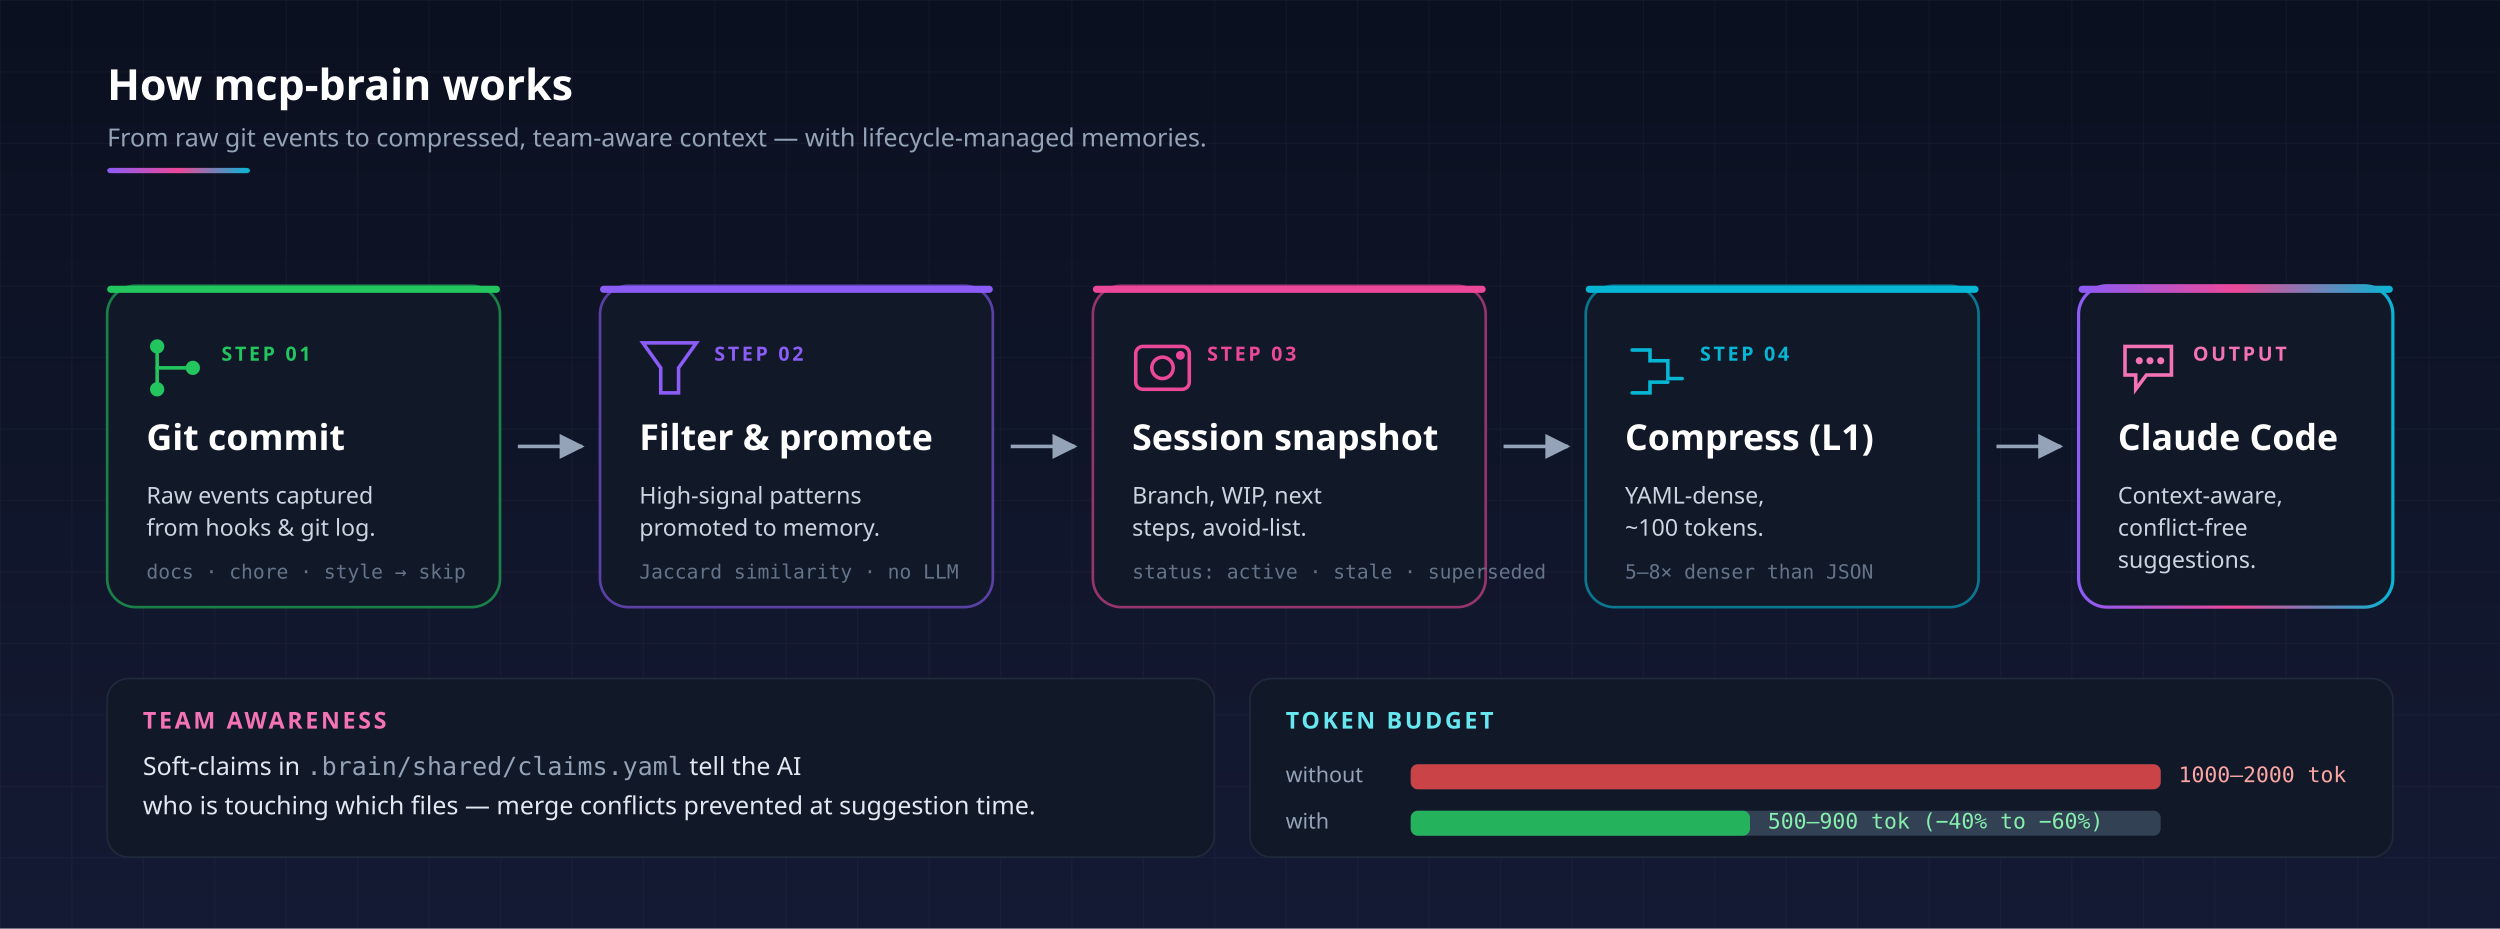
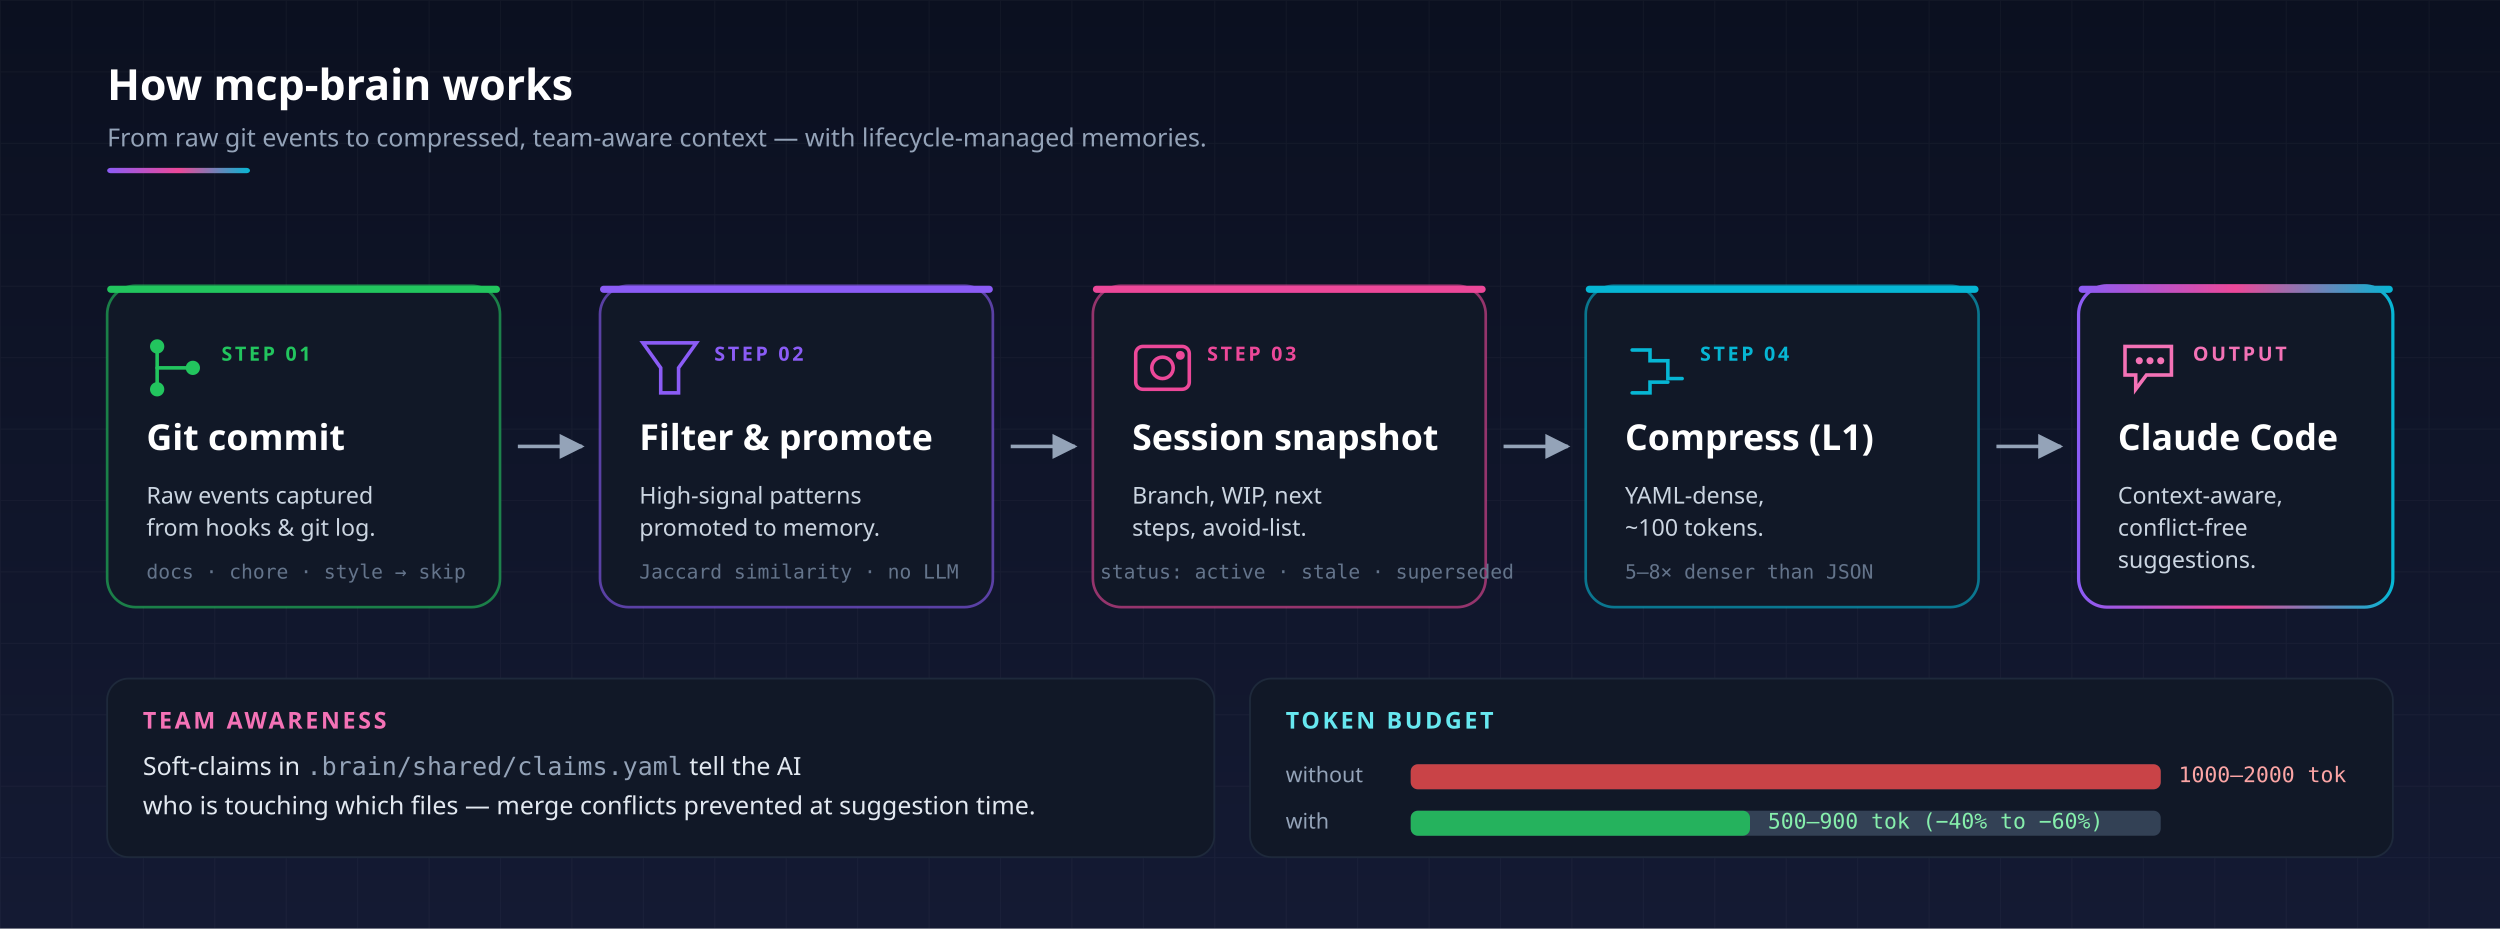
<svg xmlns="http://www.w3.org/2000/svg" viewBox="0 0 1400 520" role="img" aria-label="mcp-brain architecture pipeline">
  <defs>
    <linearGradient id="bg2" x1="0%" y1="0%" x2="0%" y2="100%">
      <stop offset="0%" stop-color="#0b1020" />
      <stop offset="100%" stop-color="#141a33" />
    </linearGradient>
    <linearGradient id="accent2" x1="0%" y1="0%" x2="100%" y2="0%">
      <stop offset="0%" stop-color="#8b5cf6" />
      <stop offset="50%" stop-color="#ec4899" />
      <stop offset="100%" stop-color="#06b6d4" />
    </linearGradient>
    <pattern id="grid2" width="40" height="40" patternUnits="userSpaceOnUse">
      <path d="M 40 0 L 0 0 0 40" fill="none" stroke="#ffffff" stroke-opacity="0.035" stroke-width="1" />
    </pattern>
    <marker id="arrow" viewBox="0 0 10 10" refX="9" refY="5" markerWidth="7" markerHeight="7" orient="auto-start-reverse">
      <path d="M 0 0 L 10 5 L 0 10 z" fill="#94a3b8" />
    </marker>
  </defs>
  <rect width="1400" height="520" fill="url(#bg2)" />
  <rect width="1400" height="520" fill="url(#grid2)" />
  <text x="60" y="56" font-family="ui-sans-serif, system-ui, sans-serif" font-size="24" font-weight="700" fill="#ffffff">How mcp-brain works</text>
  <text x="60" y="82" font-family="ui-sans-serif, system-ui, sans-serif" font-size="14" fill="#94a3b8">From raw git events to compressed, team-aware context — with lifecycle-managed memories.</text>
  <rect x="60" y="94" width="80" height="3" rx="2" fill="url(#accent2)" />
  <g transform="translate(60, 160)">
    <rect x="0" y="0" width="220" height="180" rx="16" fill="#111827" stroke="#22c55e" stroke-opacity="0.6" stroke-width="1.5" />
    <rect x="0" y="0" width="220" height="4" rx="2" fill="#22c55e" />
    <g transform="translate(22, 28)" stroke="#22c55e" stroke-width="2" fill="none" stroke-linecap="round">
      <circle cx="6" cy="6" r="3" fill="#22c55e" />
      <circle cx="6" cy="30" r="3" fill="#22c55e" />
      <circle cx="26" cy="18" r="3" fill="#22c55e" />
      <line x1="6" y1="9" x2="6" y2="27" />
      <path d="M 6 18 Q 6 18 26 18" />
    </g>
    <text x="64" y="42" font-family="ui-sans-serif, system-ui, sans-serif" font-size="11" font-weight="600" fill="#22c55e" letter-spacing="1.5">STEP 01</text>
    <text x="22" y="92" font-family="ui-sans-serif, system-ui, sans-serif" font-size="20" font-weight="700" fill="#ffffff">Git commit</text>
    <text x="22" y="122" font-family="ui-sans-serif, system-ui, sans-serif" font-size="13" fill="#cbd5e1">Raw events captured</text>
    <text x="22" y="140" font-family="ui-sans-serif, system-ui, sans-serif" font-size="13" fill="#cbd5e1">from hooks &amp; git log.</text>
    <text x="22" y="164" font-family="ui-monospace, monospace" font-size="11" fill="#64748b">docs · chore · style → skip</text>
  </g>
  <line x1="290" y1="250" x2="326" y2="250" stroke="#94a3b8" stroke-width="2" marker-end="url(#arrow)" />
  <g transform="translate(336, 160)">
    <rect x="0" y="0" width="220" height="180" rx="16" fill="#111827" stroke="#8b5cf6" stroke-opacity="0.6" stroke-width="1.5" />
    <rect x="0" y="0" width="220" height="4" rx="2" fill="#8b5cf6" />
    <g transform="translate(22, 28)" stroke="#8b5cf6" stroke-width="2" fill="none" stroke-linecap="round">
      <path d="M 2 4 L 32 4 L 22 18 L 22 32 L 12 32 L 12 18 Z" />
    </g>
    <text x="64" y="42" font-family="ui-sans-serif, system-ui, sans-serif" font-size="11" font-weight="600" fill="#8b5cf6" letter-spacing="1.5">STEP 02</text>
    <text x="22" y="92" font-family="ui-sans-serif, system-ui, sans-serif" font-size="20" font-weight="700" fill="#ffffff">Filter &amp; promote</text>
    <text x="22" y="122" font-family="ui-sans-serif, system-ui, sans-serif" font-size="13" fill="#cbd5e1">High-signal patterns</text>
    <text x="22" y="140" font-family="ui-sans-serif, system-ui, sans-serif" font-size="13" fill="#cbd5e1">promoted to memory.</text>
    <text x="22" y="164" font-family="ui-monospace, monospace" font-size="11" fill="#64748b">Jaccard similarity · no LLM</text>
  </g>
  <line x1="566" y1="250" x2="602" y2="250" stroke="#94a3b8" stroke-width="2" marker-end="url(#arrow)" />
  <g transform="translate(612, 160)">
    <rect x="0" y="0" width="220" height="180" rx="16" fill="#111827" stroke="#ec4899" stroke-opacity="0.6" stroke-width="1.5" />
    <rect x="0" y="0" width="220" height="4" rx="2" fill="#ec4899" />
    <g transform="translate(22, 28)" stroke="#ec4899" stroke-width="2" fill="none" stroke-linecap="round">
      <rect x="2" y="6" width="30" height="24" rx="4" />
      <circle cx="17" cy="18" r="6" />
      <circle cx="27" cy="11" r="1.5" fill="#ec4899" />
    </g>
    <text x="64" y="42" font-family="ui-sans-serif, system-ui, sans-serif" font-size="11" font-weight="600" fill="#ec4899" letter-spacing="1.5">STEP 03</text>
    <text x="22" y="92" font-family="ui-sans-serif, system-ui, sans-serif" font-size="20" font-weight="700" fill="#ffffff">Session snapshot</text>
    <text x="22" y="122" font-family="ui-sans-serif, system-ui, sans-serif" font-size="13" fill="#cbd5e1">Branch, WIP, next</text>
    <text x="22" y="140" font-family="ui-sans-serif, system-ui, sans-serif" font-size="13" fill="#cbd5e1">steps, avoid-list.</text>
-     <text x="22" y="164" font-family="ui-monospace, monospace" font-size="11" fill="#64748b">status: active · stale · superseded</text>
+     <text x="4" y="164" font-family="ui-monospace, monospace" font-size="11" fill="#64748b">status: active · stale · superseded</text>
  </g>
  <line x1="842" y1="250" x2="878" y2="250" stroke="#94a3b8" stroke-width="2" marker-end="url(#arrow)" />
  <g transform="translate(888, 160)">
    <rect x="0" y="0" width="220" height="180" rx="16" fill="#111827" stroke="#06b6d4" stroke-opacity="0.6" stroke-width="1.5" />
    <rect x="0" y="0" width="220" height="4" rx="2" fill="#06b6d4" />
    <g transform="translate(22, 28)" stroke="#06b6d4" stroke-width="2" fill="none" stroke-linecap="round">
      <path d="M 4 8 L 14 8 L 14 14 L 24 14 L 24 24 L 32 24" />
      <path d="M 4 32 L 14 32 L 14 26 L 24 26" />
    </g>
    <text x="64" y="42" font-family="ui-sans-serif, system-ui, sans-serif" font-size="11" font-weight="600" fill="#06b6d4" letter-spacing="1.5">STEP 04</text>
    <text x="22" y="92" font-family="ui-sans-serif, system-ui, sans-serif" font-size="20" font-weight="700" fill="#ffffff">Compress (L1)</text>
    <text x="22" y="122" font-family="ui-sans-serif, system-ui, sans-serif" font-size="13" fill="#cbd5e1">YAML-dense,</text>
    <text x="22" y="140" font-family="ui-sans-serif, system-ui, sans-serif" font-size="13" fill="#cbd5e1">~100 tokens.</text>
    <text x="22" y="164" font-family="ui-monospace, monospace" font-size="11" fill="#64748b">5–8× denser than JSON</text>
  </g>
  <line x1="1118" y1="250" x2="1154" y2="250" stroke="#94a3b8" stroke-width="2" marker-end="url(#arrow)" />
  <g transform="translate(1164, 160)">
    <rect x="0" y="0" width="176" height="180" rx="16" fill="#111827" stroke="url(#accent2)" stroke-width="1.8" />
    <rect x="0" y="0" width="176" height="4" rx="2" fill="url(#accent2)" />
    <g transform="translate(22, 28)" stroke="#f472b6" stroke-width="2" fill="none" stroke-linecap="round">
      <path d="M 4 6 L 30 6 L 30 22 L 16 22 L 10 30 L 10 22 L 4 22 Z" />
      <circle cx="12" cy="14" r="1" fill="#f472b6" />
      <circle cx="18" cy="14" r="1" fill="#f472b6" />
      <circle cx="24" cy="14" r="1" fill="#f472b6" />
    </g>
    <text x="64" y="42" font-family="ui-sans-serif, system-ui, sans-serif" font-size="11" font-weight="600" fill="#f472b6" letter-spacing="1.5">OUTPUT</text>
    <text x="22" y="92" font-family="ui-sans-serif, system-ui, sans-serif" font-size="20" font-weight="700" fill="#ffffff">Claude Code</text>
    <text x="22" y="122" font-family="ui-sans-serif, system-ui, sans-serif" font-size="13" fill="#cbd5e1">Context-aware,</text>
    <text x="22" y="140" font-family="ui-sans-serif, system-ui, sans-serif" font-size="13" fill="#cbd5e1">conflict-free</text>
    <text x="22" y="158" font-family="ui-sans-serif, system-ui, sans-serif" font-size="13" fill="#cbd5e1">suggestions.</text>
  </g>
  <g transform="translate(60, 380)">
    <rect x="0" y="0" width="620" height="100" rx="12" fill="#111827" stroke="#1e293b" stroke-width="1" />
    <text x="20" y="28" font-family="ui-sans-serif, system-ui, sans-serif" font-size="13" font-weight="700" fill="#f472b6" letter-spacing="1.5">TEAM AWARENESS</text>
    <text x="20" y="54" font-family="ui-sans-serif, system-ui, sans-serif" font-size="14" fill="#e2e8f0">Soft-claims in <tspan font-family="ui-monospace, monospace" fill="#94a3b8">.brain/shared/claims.yaml</tspan> tell the AI</text>
    <text x="20" y="76" font-family="ui-sans-serif, system-ui, sans-serif" font-size="14" fill="#e2e8f0">who is touching which files — merge conflicts prevented at suggestion time.</text>
  </g>
  <g transform="translate(700, 380)">
    <rect x="0" y="0" width="640" height="100" rx="12" fill="#111827" stroke="#1e293b" stroke-width="1" />
    <text x="20" y="28" font-family="ui-sans-serif, system-ui, sans-serif" font-size="13" font-weight="700" fill="#67e8f0" letter-spacing="1.5">TOKEN BUDGET</text>
    <g transform="translate(20, 44)">
      <text x="0" y="14" font-family="ui-sans-serif, system-ui, sans-serif" font-size="12" fill="#94a3b8">without</text>
      <rect x="70" y="4" width="420" height="14" rx="4" fill="#334155" />
      <rect x="70" y="4" width="420" height="14" rx="4" fill="#ef4444" fill-opacity="0.8" />
      <text x="500" y="14" font-family="ui-monospace, monospace" font-size="12" fill="#fca5a5">1000–2000 tok</text>
      <text x="0" y="40" font-family="ui-sans-serif, system-ui, sans-serif" font-size="12" fill="#94a3b8">with</text>
      <rect x="70" y="30" width="420" height="14" rx="4" fill="#334155" />
      <rect x="70" y="30" width="190" height="14" rx="4" fill="#22c55e" fill-opacity="0.85" />
      <text x="270" y="40" font-family="ui-monospace, monospace" font-size="12" fill="#86efac">500–900 tok  (−40% to −60%)</text>
    </g>
  </g>
</svg>
